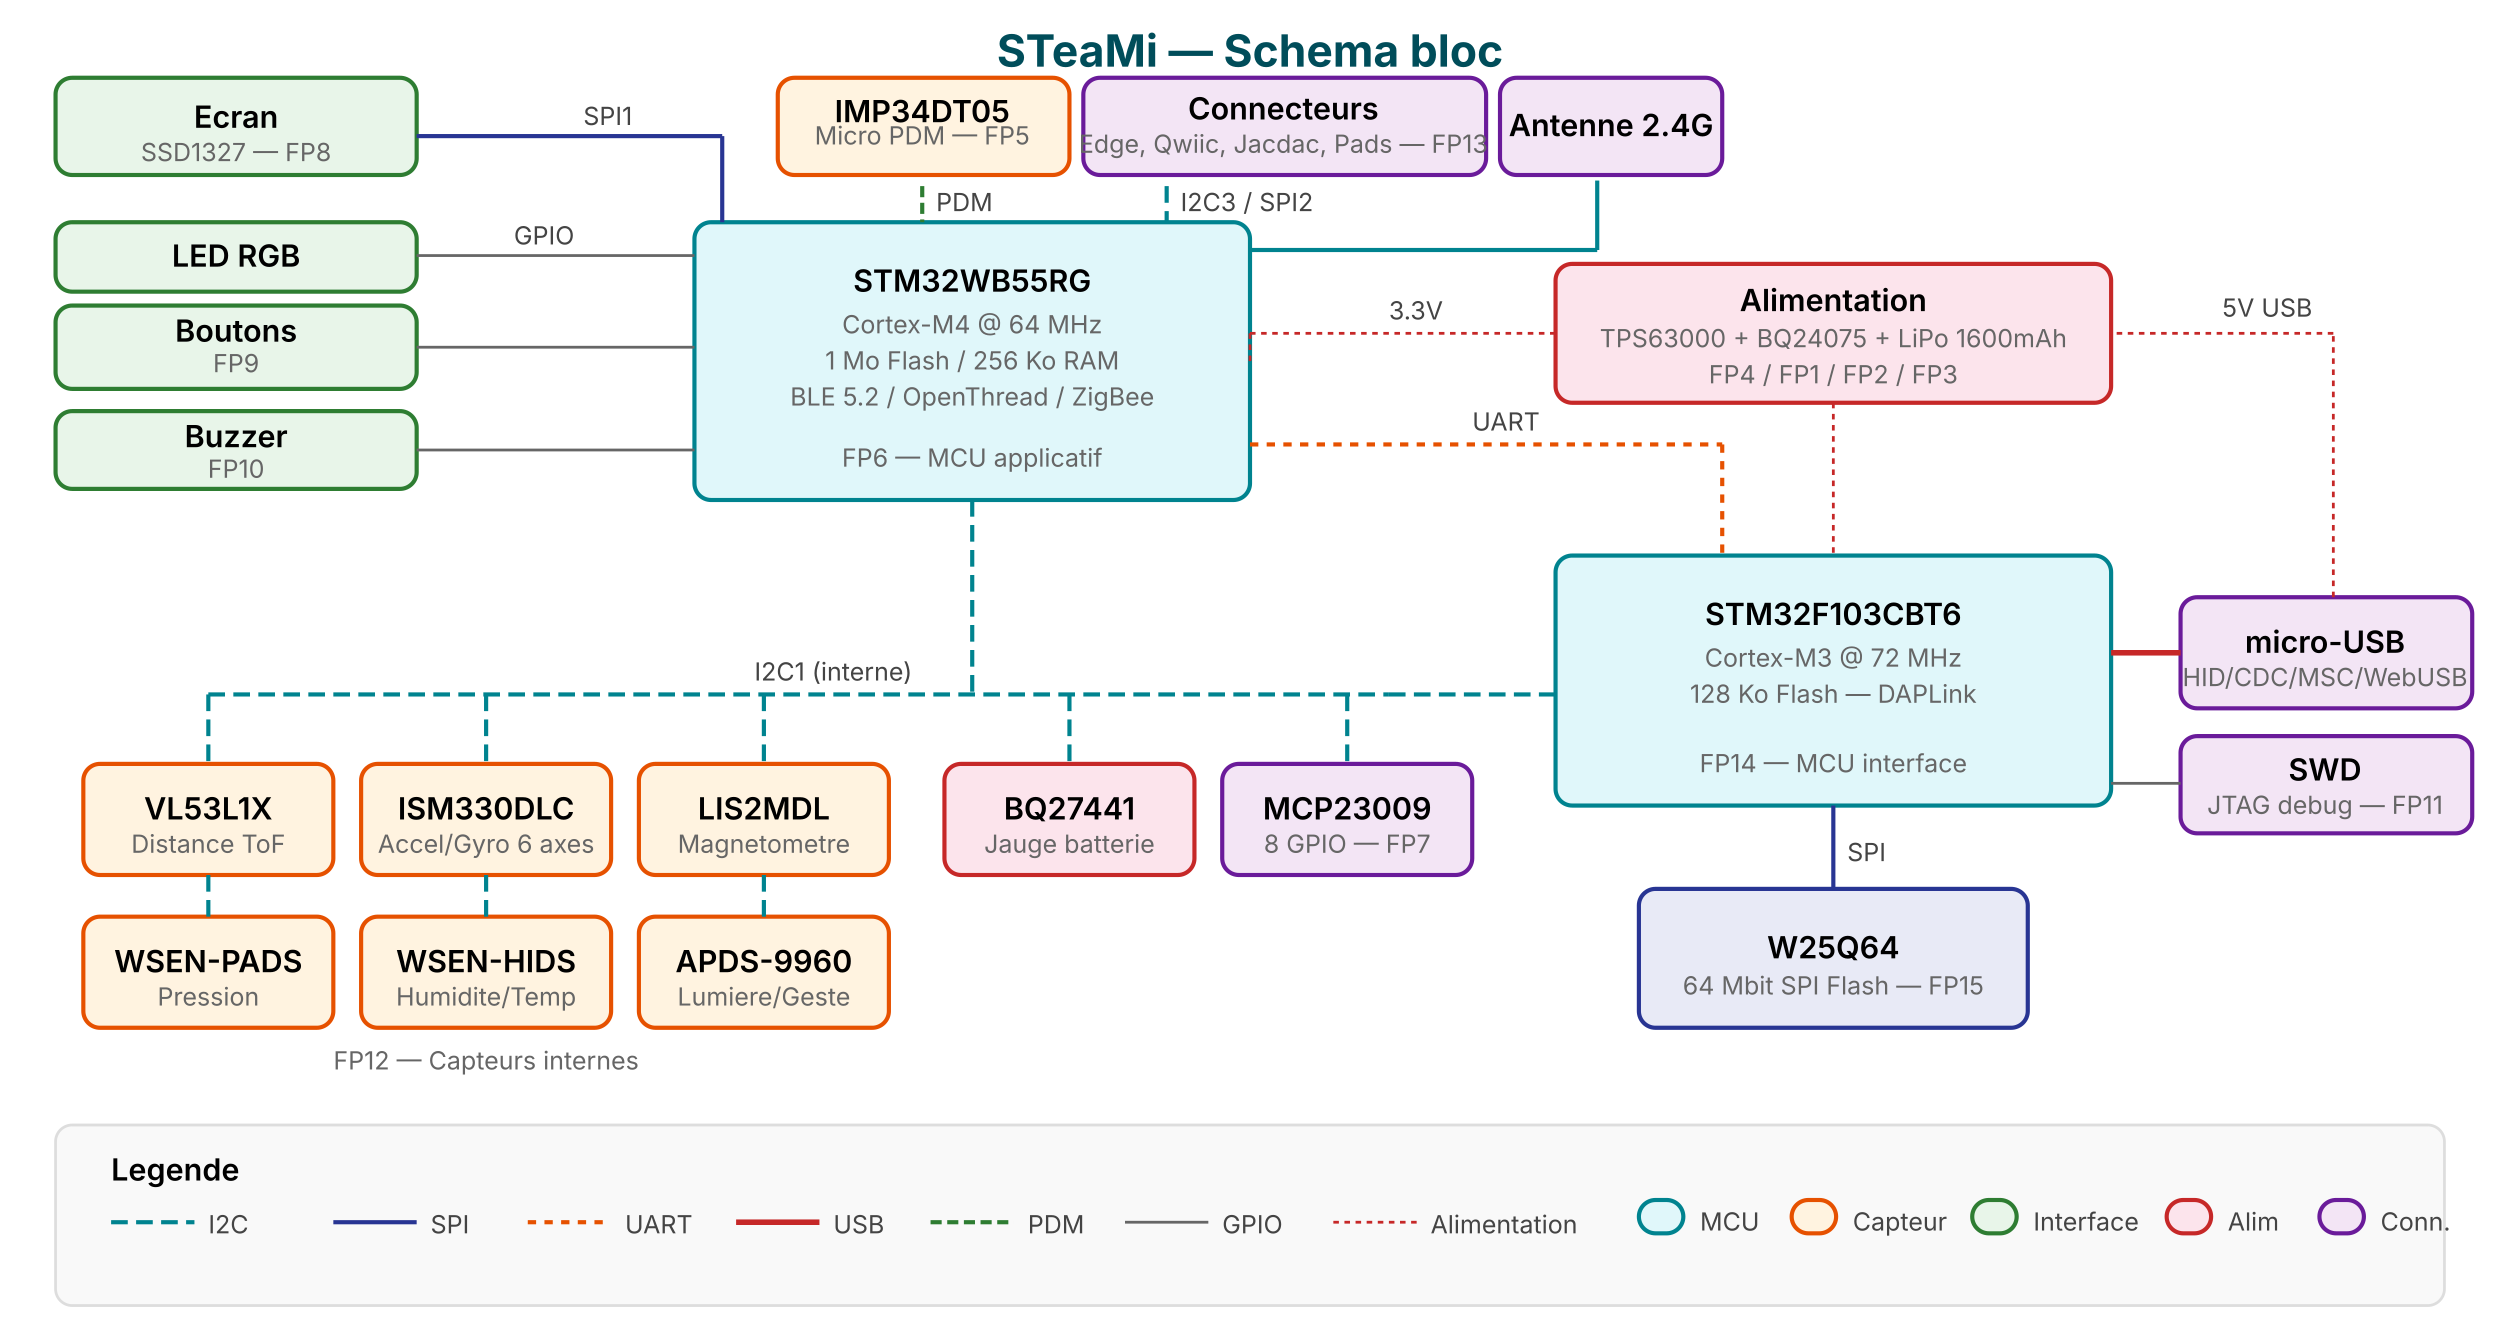
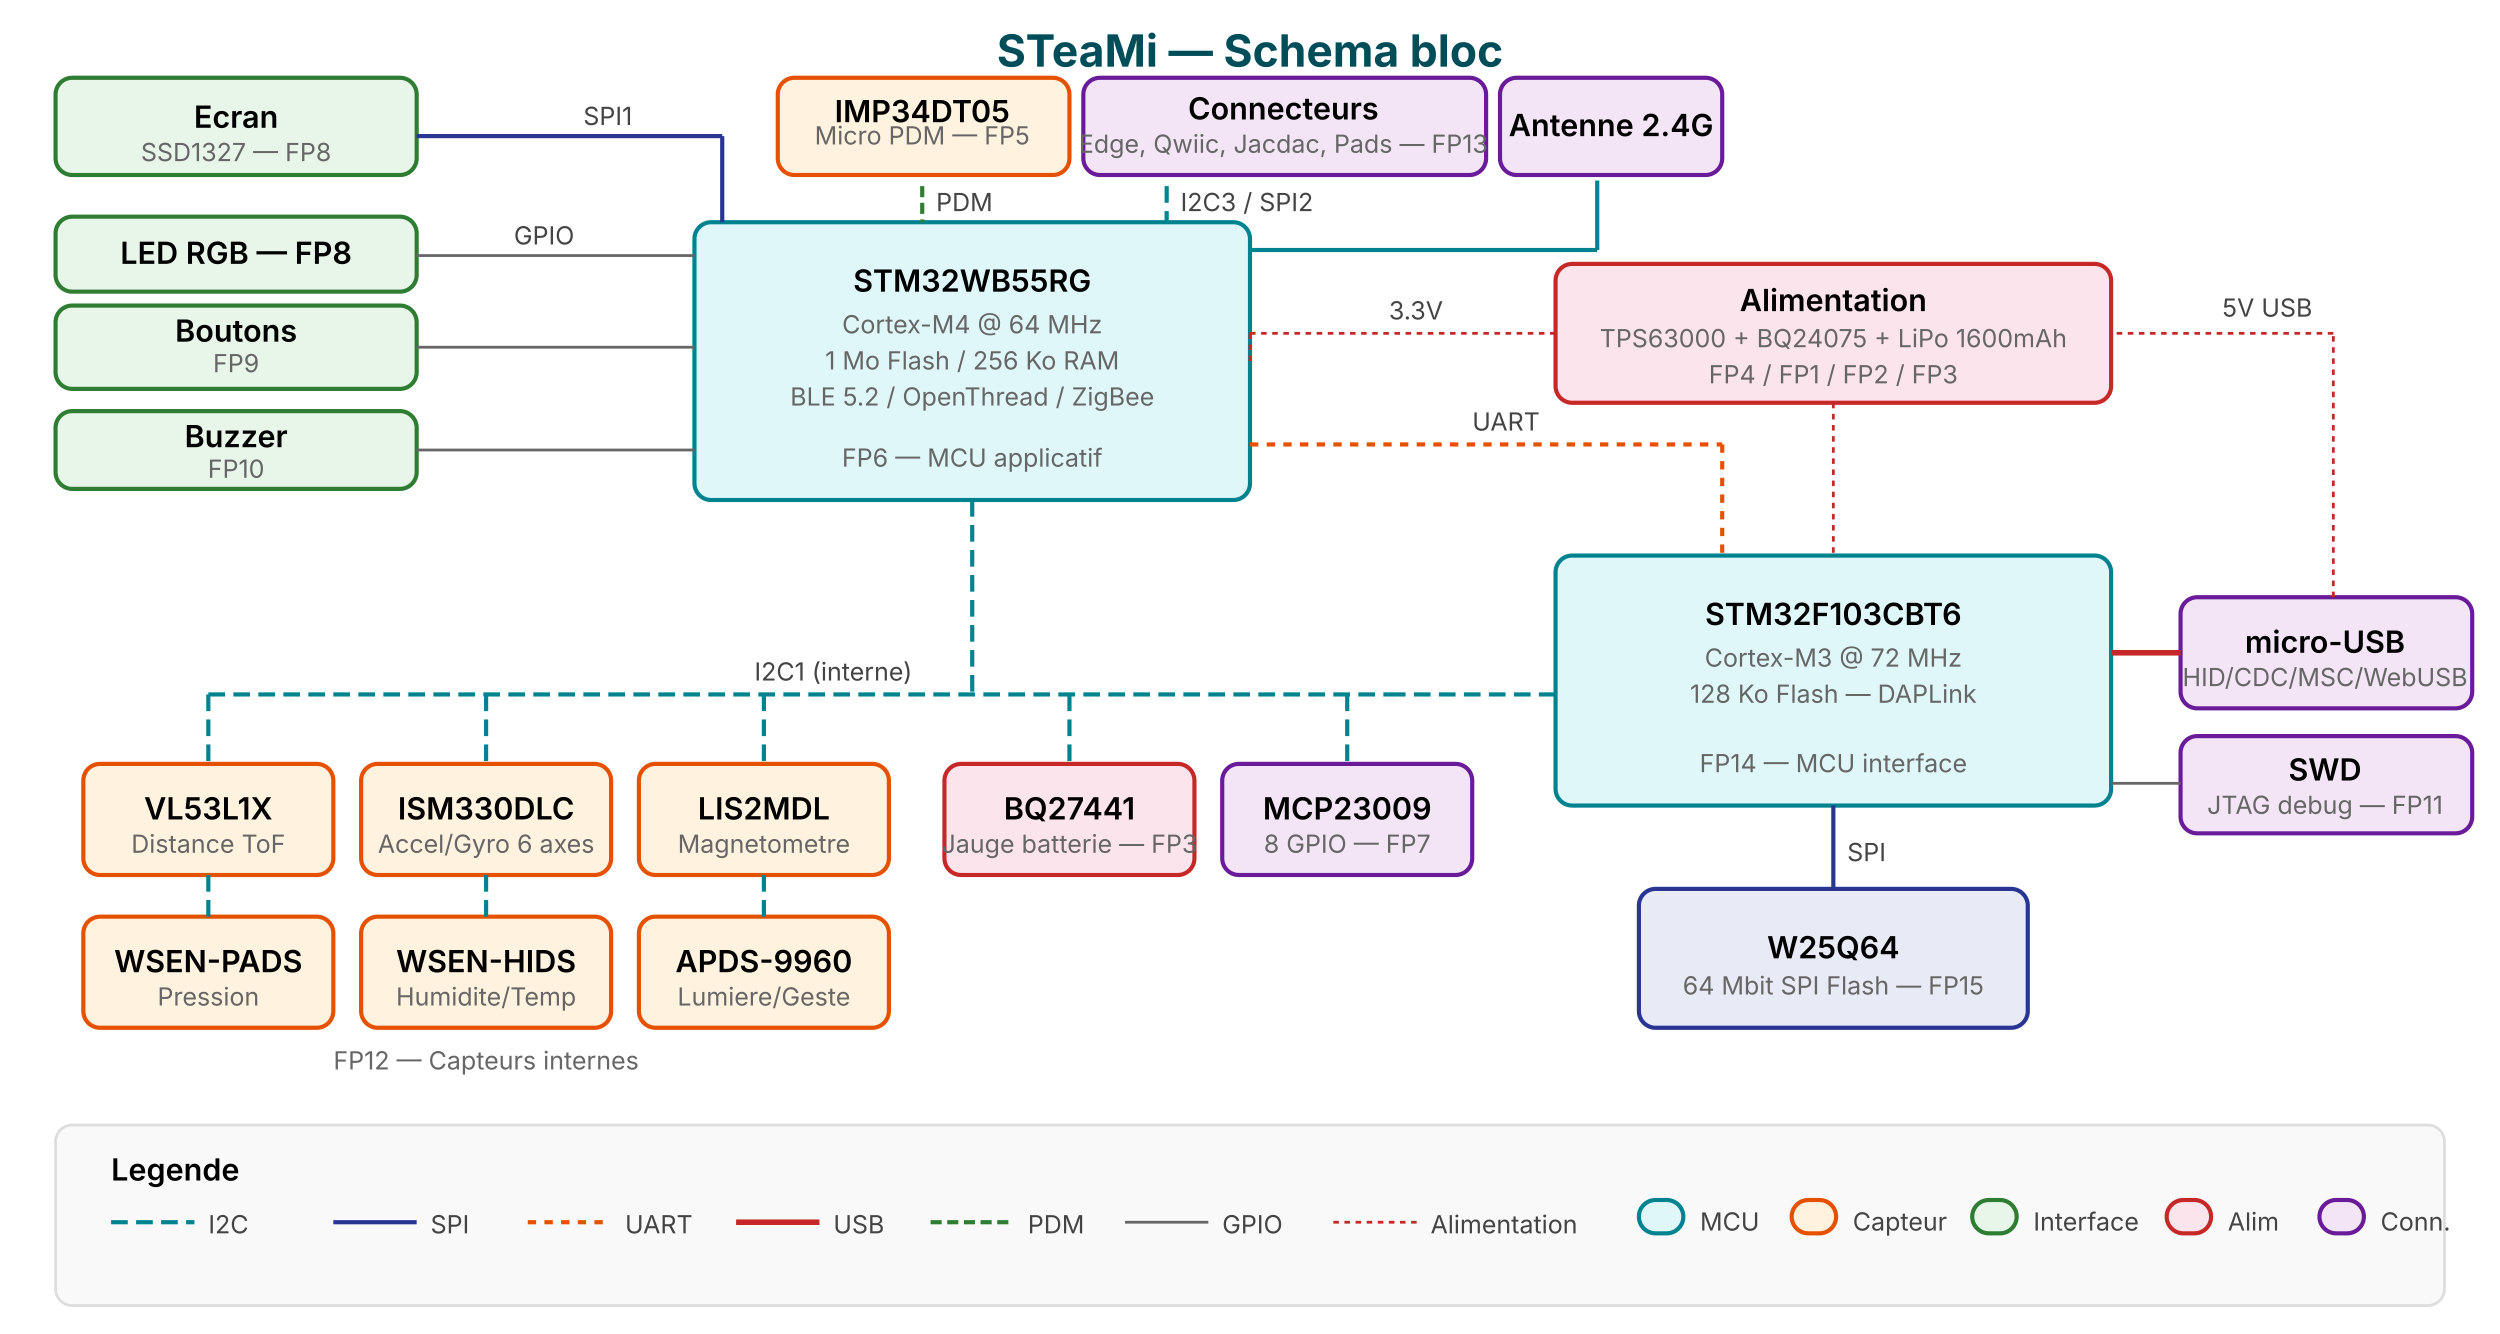
<svg xmlns="http://www.w3.org/2000/svg" viewBox="0 0 900 480" font-family="Inter, -apple-system, sans-serif" font-size="11">
  <defs>
    <style>
      .box { rx: 6; ry: 6; stroke-width: 1.5; }
      .mcu { fill: #e0f7fa; stroke: #00838f; }
      .sensor { fill: #fff3e0; stroke: #e65100; }
      .power { fill: #fce4ec; stroke: #c62828; }
      .ui { fill: #e8f5e9; stroke: #2e7d32; }
      .conn { fill: #f3e5f5; stroke: #6a1b9a; }
      .flash { fill: #e8eaf6; stroke: #283593; }
      .label { font-weight: 600; font-size: 11px; }
      .sublabel { font-size: 9px; fill: #666; }
      .bus { stroke-width: 1.5; fill: none; }
      .bus-i2c { stroke: #00838f; stroke-dasharray: 6,3; }
      .bus-spi { stroke: #283593; }
      .bus-uart { stroke: #e65100; stroke-dasharray: 3,3; }
      .bus-usb { stroke: #c62828; stroke-width: 2; }
      .bus-pwr { stroke: #c62828; stroke-width: 1; stroke-dasharray: 2,2; }
      .bus-pdm { stroke: #2e7d32; stroke-dasharray: 4,2; }
      .bus-gpio { stroke: #666; stroke-width: 1; }
      .title { font-size: 16px; font-weight: 700; fill: #004d5a; }
      .legend-text { font-size: 9px; fill: #444; }
    </style>
  </defs>
  <text x="450" y="24" text-anchor="middle" class="title">STeaMi — Schema bloc</text>
  <rect x="250" y="80" width="200" height="100" class="box mcu" />
  <text x="350" y="105" text-anchor="middle" class="label">STM32WB55RG</text>
  <text x="350" y="120" text-anchor="middle" class="sublabel">Cortex-M4 @ 64 MHz</text>
  <text x="350" y="133" text-anchor="middle" class="sublabel">1 Mo Flash / 256 Ko RAM</text>
  <text x="350" y="146" text-anchor="middle" class="sublabel">BLE 5.2 / OpenThread / ZigBee</text>
  <text x="350" y="168" text-anchor="middle" class="sublabel" fill="#00838f">FP6 — MCU applicatif</text>
  <rect x="540" y="28" width="80" height="35" class="box conn" />
  <text x="580" y="49" text-anchor="middle" class="label" font-size="9">Antenne 2.4G</text>
  <line x1="450" y1="90" x2="575" y2="90" class="bus" stroke="#00838f" stroke-width="1.5" />
  <line x1="575" y1="90" x2="575" y2="65" class="bus" stroke="#00838f" stroke-width="1.5" />
  <rect x="560" y="200" width="200" height="90" class="box mcu" />
  <text x="660" y="225" text-anchor="middle" class="label">STM32F103CBT6</text>
  <text x="660" y="240" text-anchor="middle" class="sublabel">Cortex-M3 @ 72 MHz</text>
  <text x="660" y="253" text-anchor="middle" class="sublabel">128 Ko Flash — DAPLink</text>
  <text x="660" y="278" text-anchor="middle" class="sublabel" fill="#00838f">FP14 — MCU interface</text>
  <rect x="785" y="215" width="105" height="40" class="box conn" />
  <text x="837" y="235" text-anchor="middle" class="label" font-size="9">micro-USB</text>
  <text x="837" y="247" text-anchor="middle" class="sublabel">HID/CDC/MSC/WebUSB</text>
  <line x1="760" y1="235" x2="785" y2="235" class="bus bus-usb" />
  <line x1="450" y1="160" x2="620" y2="160" class="bus bus-uart" />
  <line x1="620" y1="160" x2="620" y2="200" class="bus bus-uart" />
  <text x="530" y="155" class="legend-text" fill="#e65100">UART</text>
  <rect x="590" y="320" width="140" height="50" class="box flash" />
  <text x="660" y="345" text-anchor="middle" class="label">W25Q64</text>
  <text x="660" y="358" text-anchor="middle" class="sublabel">64 Mbit SPI Flash — FP15</text>
  <line x1="660" y1="290" x2="660" y2="320" class="bus bus-spi" />
  <text x="665" y="310" class="legend-text" fill="#283593">SPI</text>
  <line x1="75" y1="250" x2="500" y2="250" class="bus bus-i2c" />
  <text x="300" y="245" text-anchor="middle" class="legend-text" fill="#00838f">I2C1 (interne)</text>
  <line x1="350" y1="180" x2="350" y2="250" class="bus bus-i2c" />
  <line x1="560" y1="250" x2="500" y2="250" class="bus bus-i2c" />
  <rect x="30" y="275" width="90" height="40" class="box sensor" />
  <text x="75" y="295" text-anchor="middle" class="label" font-size="9">VL53L1X</text>
  <text x="75" y="307" text-anchor="middle" class="sublabel">Distance ToF</text>
  <line x1="75" y1="250" x2="75" y2="275" class="bus bus-i2c" />
  <rect x="130" y="275" width="90" height="40" class="box sensor" />
  <text x="175" y="295" text-anchor="middle" class="label" font-size="9">ISM330DLC</text>
  <text x="175" y="307" text-anchor="middle" class="sublabel">Accel/Gyro 6 axes</text>
  <line x1="175" y1="250" x2="175" y2="275" class="bus bus-i2c" />
  <rect x="230" y="275" width="90" height="40" class="box sensor" />
  <text x="275" y="295" text-anchor="middle" class="label" font-size="9">LIS2MDL</text>
  <text x="275" y="307" text-anchor="middle" class="sublabel">Magnetometre</text>
  <line x1="275" y1="250" x2="275" y2="275" class="bus bus-i2c" />
  <rect x="30" y="330" width="90" height="40" class="box sensor" />
  <text x="75" y="350" text-anchor="middle" class="label" font-size="9">WSEN-PADS</text>
  <text x="75" y="362" text-anchor="middle" class="sublabel">Pression</text>
  <line x1="75" y1="315" x2="75" y2="330" class="bus bus-i2c" />
  <rect x="130" y="330" width="90" height="40" class="box sensor" />
  <text x="175" y="350" text-anchor="middle" class="label" font-size="9">WSEN-HIDS</text>
  <text x="175" y="362" text-anchor="middle" class="sublabel">Humidite/Temp</text>
  <line x1="175" y1="315" x2="175" y2="330" class="bus bus-i2c" />
  <rect x="230" y="330" width="90" height="40" class="box sensor" />
  <text x="275" y="350" text-anchor="middle" class="label" font-size="9">APDS-9960</text>
  <text x="275" y="362" text-anchor="middle" class="sublabel">Lumiere/Geste</text>
  <line x1="275" y1="315" x2="275" y2="330" class="bus bus-i2c" />
  <rect x="340" y="275" width="90" height="40" class="box power" />
  <text x="385" y="295" text-anchor="middle" class="label" font-size="9">BQ27441</text>
-   <text x="385" y="307" text-anchor="middle" class="sublabel">Jauge batterie</text>
+   <text x="385" y="307" text-anchor="middle" class="sublabel">Jauge batterie — FP3</text>
  <line x1="385" y1="250" x2="385" y2="275" class="bus bus-i2c" />
  <rect x="440" y="275" width="90" height="40" class="box conn" />
  <text x="485" y="295" text-anchor="middle" class="label" font-size="9">MCP23009</text>
  <text x="485" y="307" text-anchor="middle" class="sublabel">8 GPIO — FP7</text>
  <line x1="485" y1="250" x2="485" y2="275" class="bus bus-i2c" />
  <text x="175" y="385" text-anchor="middle" class="sublabel" fill="#e65100">FP12 — Capteurs internes</text>
  <rect x="280" y="28" width="105" height="35" class="box sensor" />
  <text x="332" y="44" text-anchor="middle" class="label" font-size="9">IMP34DT05</text>
  <text x="332" y="52" text-anchor="middle" class="sublabel">Micro PDM — FP5</text>
  <line x1="332" y1="67" x2="332" y2="80" class="bus bus-pdm" />
  <text x="337" y="76" class="legend-text" fill="#2e7d32">PDM</text>
  <rect x="20" y="28" width="130" height="35" class="box ui" />
  <text x="85" y="46" text-anchor="middle" class="label" font-size="10">Ecran</text>
  <text x="85" y="58" text-anchor="middle" class="sublabel">SSD1327 — FP8</text>
  <line x1="150" y1="49" x2="260" y2="49" class="bus bus-spi" />
  <line x1="260" y1="49" x2="260" y2="80" class="bus bus-spi" />
  <text x="210" y="45" class="legend-text" fill="#283593">SPI1</text>
-   <rect x="20" y="80" width="130" height="25" class="box ui" />
-   <text x="85" y="96" text-anchor="middle" class="label" font-size="9">LED RGB</text>
+   <rect x="20" y="78" width="130" height="27" class="box ui" />
+   <text x="85" y="95" text-anchor="middle" class="label" font-size="9">LED RGB — FP8</text>
  <line x1="150" y1="92" x2="250" y2="92" class="bus bus-gpio" />
  <text x="185" y="88" class="legend-text" fill="#666">GPIO</text>
  <rect x="20" y="110" width="130" height="30" class="box ui" />
  <text x="85" y="123" text-anchor="middle" class="label" font-size="9">Boutons</text>
  <text x="85" y="134" text-anchor="middle" class="sublabel">FP9</text>
  <line x1="150" y1="125" x2="250" y2="125" class="bus bus-gpio" />
  <rect x="20" y="148" width="130" height="28" class="box ui" />
  <text x="85" y="161" text-anchor="middle" class="label" font-size="9">Buzzer</text>
  <text x="85" y="172" text-anchor="middle" class="sublabel">FP10</text>
  <line x1="150" y1="162" x2="250" y2="162" class="bus bus-gpio" />
  <rect x="560" y="95" width="200" height="50" class="box power" />
  <text x="660" y="112" text-anchor="middle" class="label" font-size="10">Alimentation</text>
  <text x="660" y="125" text-anchor="middle" class="sublabel">TPS63000 + BQ24075 + LiPo 1600mAh</text>
  <text x="660" y="138" text-anchor="middle" class="sublabel" fill="#c62828">FP4 / FP1 / FP2 / FP3</text>
  <line x1="660" y1="145" x2="660" y2="200" class="bus bus-pwr" stroke-dasharray="2,4" />
  <line x1="560" y1="120" x2="450" y2="120" class="bus bus-pwr" />
  <line x1="450" y1="120" x2="450" y2="130" class="bus bus-pwr" />
  <text x="500" y="115" class="legend-text" fill="#c62828">3.3V</text>
  <line x1="840" y1="215" x2="840" y2="120" class="bus bus-pwr" />
  <line x1="840" y1="120" x2="760" y2="120" class="bus bus-pwr" />
  <text x="800" y="114" class="legend-text" fill="#c62828">5V USB</text>
  <rect x="390" y="28" width="145" height="35" class="box conn" />
  <text x="462" y="43" text-anchor="middle" class="label" font-size="9">Connecteurs</text>
  <text x="462" y="55" text-anchor="middle" class="sublabel">Edge, Qwiic, Jacdac, Pads — FP13</text>
  <line x1="420" y1="67" x2="420" y2="80" class="bus bus-i2c" stroke="#6a1b9a" />
  <text x="425" y="76" class="legend-text" fill="#6a1b9a">I2C3 / SPI2</text>
  <rect x="785" y="265" width="105" height="35" class="box conn" />
  <text x="837" y="281" text-anchor="middle" class="label" font-size="9">SWD</text>
  <text x="837" y="293" text-anchor="middle" class="sublabel">JTAG debug — FP11</text>
  <line x1="760" y1="282" x2="785" y2="282" class="bus bus-gpio" />
  <rect x="20" y="405" width="860" height="65" rx="6" fill="#f9f9f9" stroke="#ddd" />
  <text x="40" y="425" class="label" font-size="10">Legende</text>
  <line x1="40" y1="440" x2="70" y2="440" class="bus bus-i2c" />
  <text x="75" y="444" class="legend-text">I2C</text>
  <line x1="120" y1="440" x2="150" y2="440" class="bus bus-spi" />
  <text x="155" y="444" class="legend-text">SPI</text>
  <line x1="190" y1="440" x2="220" y2="440" class="bus bus-uart" />
  <text x="225" y="444" class="legend-text">UART</text>
  <line x1="265" y1="440" x2="295" y2="440" class="bus bus-usb" />
  <text x="300" y="444" class="legend-text">USB</text>
  <line x1="335" y1="440" x2="365" y2="440" class="bus bus-pdm" />
  <text x="370" y="444" class="legend-text">PDM</text>
  <line x1="405" y1="440" x2="435" y2="440" class="bus bus-gpio" />
  <text x="440" y="444" class="legend-text">GPIO</text>
  <line x1="480" y1="440" x2="510" y2="440" class="bus bus-pwr" />
  <text x="515" y="444" class="legend-text">Alimentation</text>
  <rect x="590" y="432" width="16" height="12" class="box mcu" />
  <text x="612" y="443" class="legend-text">MCU</text>
  <rect x="645" y="432" width="16" height="12" class="box sensor" />
  <text x="667" y="443" class="legend-text">Capteur</text>
  <rect x="710" y="432" width="16" height="12" class="box ui" />
  <text x="732" y="443" class="legend-text">Interface</text>
  <rect x="780" y="432" width="16" height="12" class="box power" />
  <text x="802" y="443" class="legend-text">Alim</text>
  <rect x="835" y="432" width="16" height="12" class="box conn" />
  <text x="857" y="443" class="legend-text">Conn.</text>
</svg>
